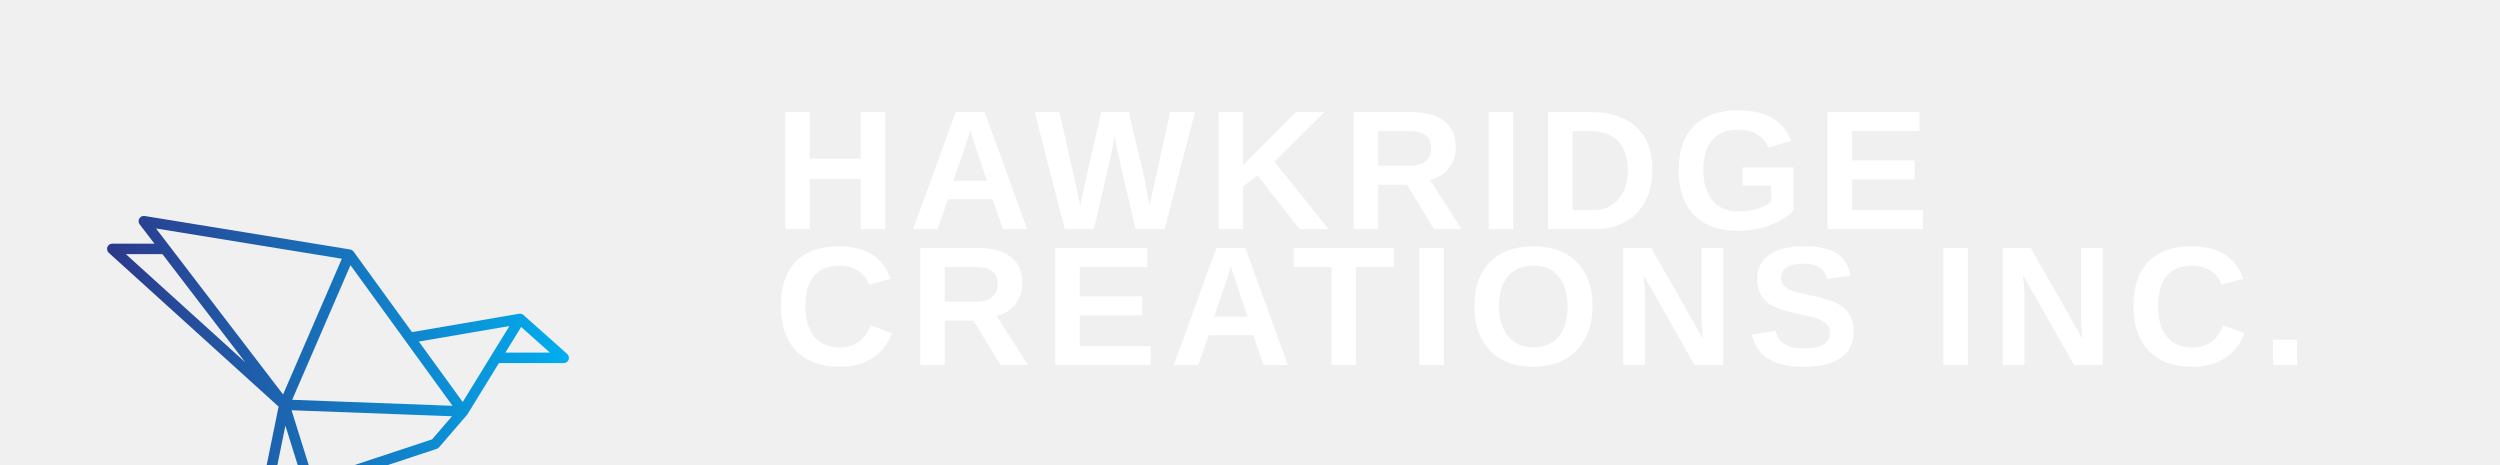
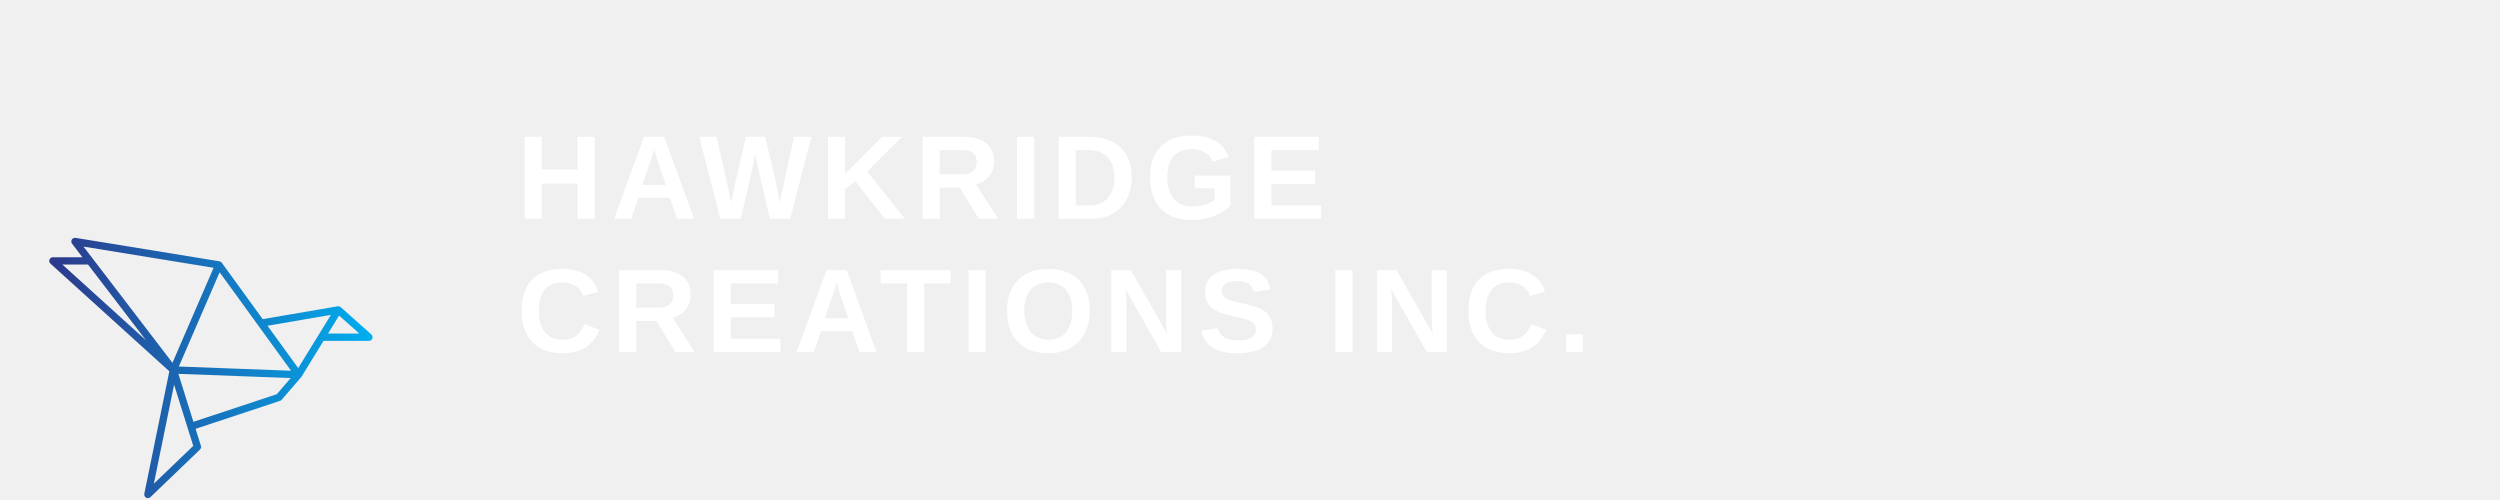
- <svg xmlns="http://www.w3.org/2000/svg" version="1.1" viewBox="-100 -200 7000 1300" width="100%" height="100%">
+ <svg xmlns="http://www.w3.org/2000/svg" version="1.1" viewBox="0 -500 10000 2000" width="100%" height="100%">
  <g transform="scale(6.666667) translate(10, 10)">
    <defs id="SvgjsDefs1083">
      <linearGradient id="SvgjsLinearGradient1087">
        <stop id="SvgjsStop1088" stop-color="#2d388a" offset="0" />
        <stop id="SvgjsStop1089" stop-color="#00aeef" offset="1" />
      </linearGradient>
    </defs>
-     <g id="SvgjsG1086" rel="mainfill" name="symbol" feature="symbol" fill="url(#SvgjsLinearGradient1087)" transform="translate(5.417311, 18.0) scale(2.20)">
+     <g id="SvgjsG1086" rel="mainfill" name="symbol" feature="symbol" fill="url(#SvgjsLinearGradient1087)" transform="translate(5, 25) scale(2.20)">
      <path d="M94.458,41.209l-8.354-7.438c-0.006-0.004-0.012-0.005-0.016-0.009c-0.089-0.076-0.189-0.133-0.297-0.174 c-0.035-0.013-0.069-0.019-0.105-0.027c-0.076-0.021-0.154-0.031-0.236-0.032c-0.039-0.001-0.076-0.002-0.115,0.003 c-0.022,0.002-0.043-0.003-0.064,0.001l-20.444,3.504L53.672,21.664c-0.012-0.018-0.025-0.035-0.039-0.052 c0.002-0.001-0.002-0.001-0.002-0.001c-0.139-0.167-0.332-0.29-0.559-0.338c-0.018-0.004-0.037-0.008-0.056-0.011l-39.224-6.389 c-0.405-0.066-0.808,0.122-1.019,0.474s-0.185,0.796,0.064,1.121l2.822,3.687H7.61c-0.414,0-0.784,0.255-0.933,0.641 s-0.044,0.823,0.262,1.101l32.423,29.367l-6.821,33.389c-0.087,0.429,0.114,0.864,0.497,1.076c0.152,0.083,0.318,0.124,0.482,0.124 c0.252,0,0.502-0.096,0.693-0.278l13.503-12.959c0.274-0.263,0.375-0.658,0.262-1.021l-1.454-4.645l23.031-7.626 c0.172-0.057,0.326-0.159,0.443-0.297l5.295-6.145c0.002-0.002,0.004-0.005,0.005-0.007l0.036-0.042 c0.035-0.04,0.066-0.083,0.095-0.129l5.993-9.749h12.369c0.415,0,0.787-0.257,0.935-0.645S94.768,41.485,94.458,41.209z M83.429,35.877L74.51,50.384L66.135,38.84L83.429,35.877z M53.084,24.258l19.479,26.848l-30.608-1.145L53.084,24.258z M51.436,23.031L40.215,48.945L15.957,17.253L51.436,23.031z M17.191,22.155l15.792,20.633L10.204,22.155H17.191z M35.143,81.91 l5.517-27.006l3.667,11.715c0,0.002,0,0.004,0,0.006s0.002,0.004,0.003,0.006l1.556,4.97L35.143,81.91z M68.666,57.513 l-22.738,7.528l-4.095-13.084l30.632,1.146L68.666,57.513z M82.654,40.956l3.01-4.897l5.502,4.897H82.654z" />
    </g>
-     <g id="main_text" fill="#ffffff" transform="translate(300, -5.012785) scale(2.552122)">
+     <g id="main_text" fill="#ffffff" transform="translate(300, -15) scale(2.552)">
      <text x="0" y="24" font-family="Arial, Helvetica, sans-serif" font-weight="bold" font-size="28" letter-spacing="2">HAWKRIDGE</text>
    </g>
-     <g id="SvgjsG1085" fill="#ffffff" transform="translate(300, 52.08691) scale(2.552122)">
+     <g id="SvgjsG1085" fill="#ffffff" transform="translate(300, 65) scale(2.552)">
      <text x="0" y="24" font-family="Arial, Helvetica, sans-serif" font-weight="bold" font-size="28" letter-spacing="2">CREATIONS INC.</text>
    </g>
  </g>
</svg>
